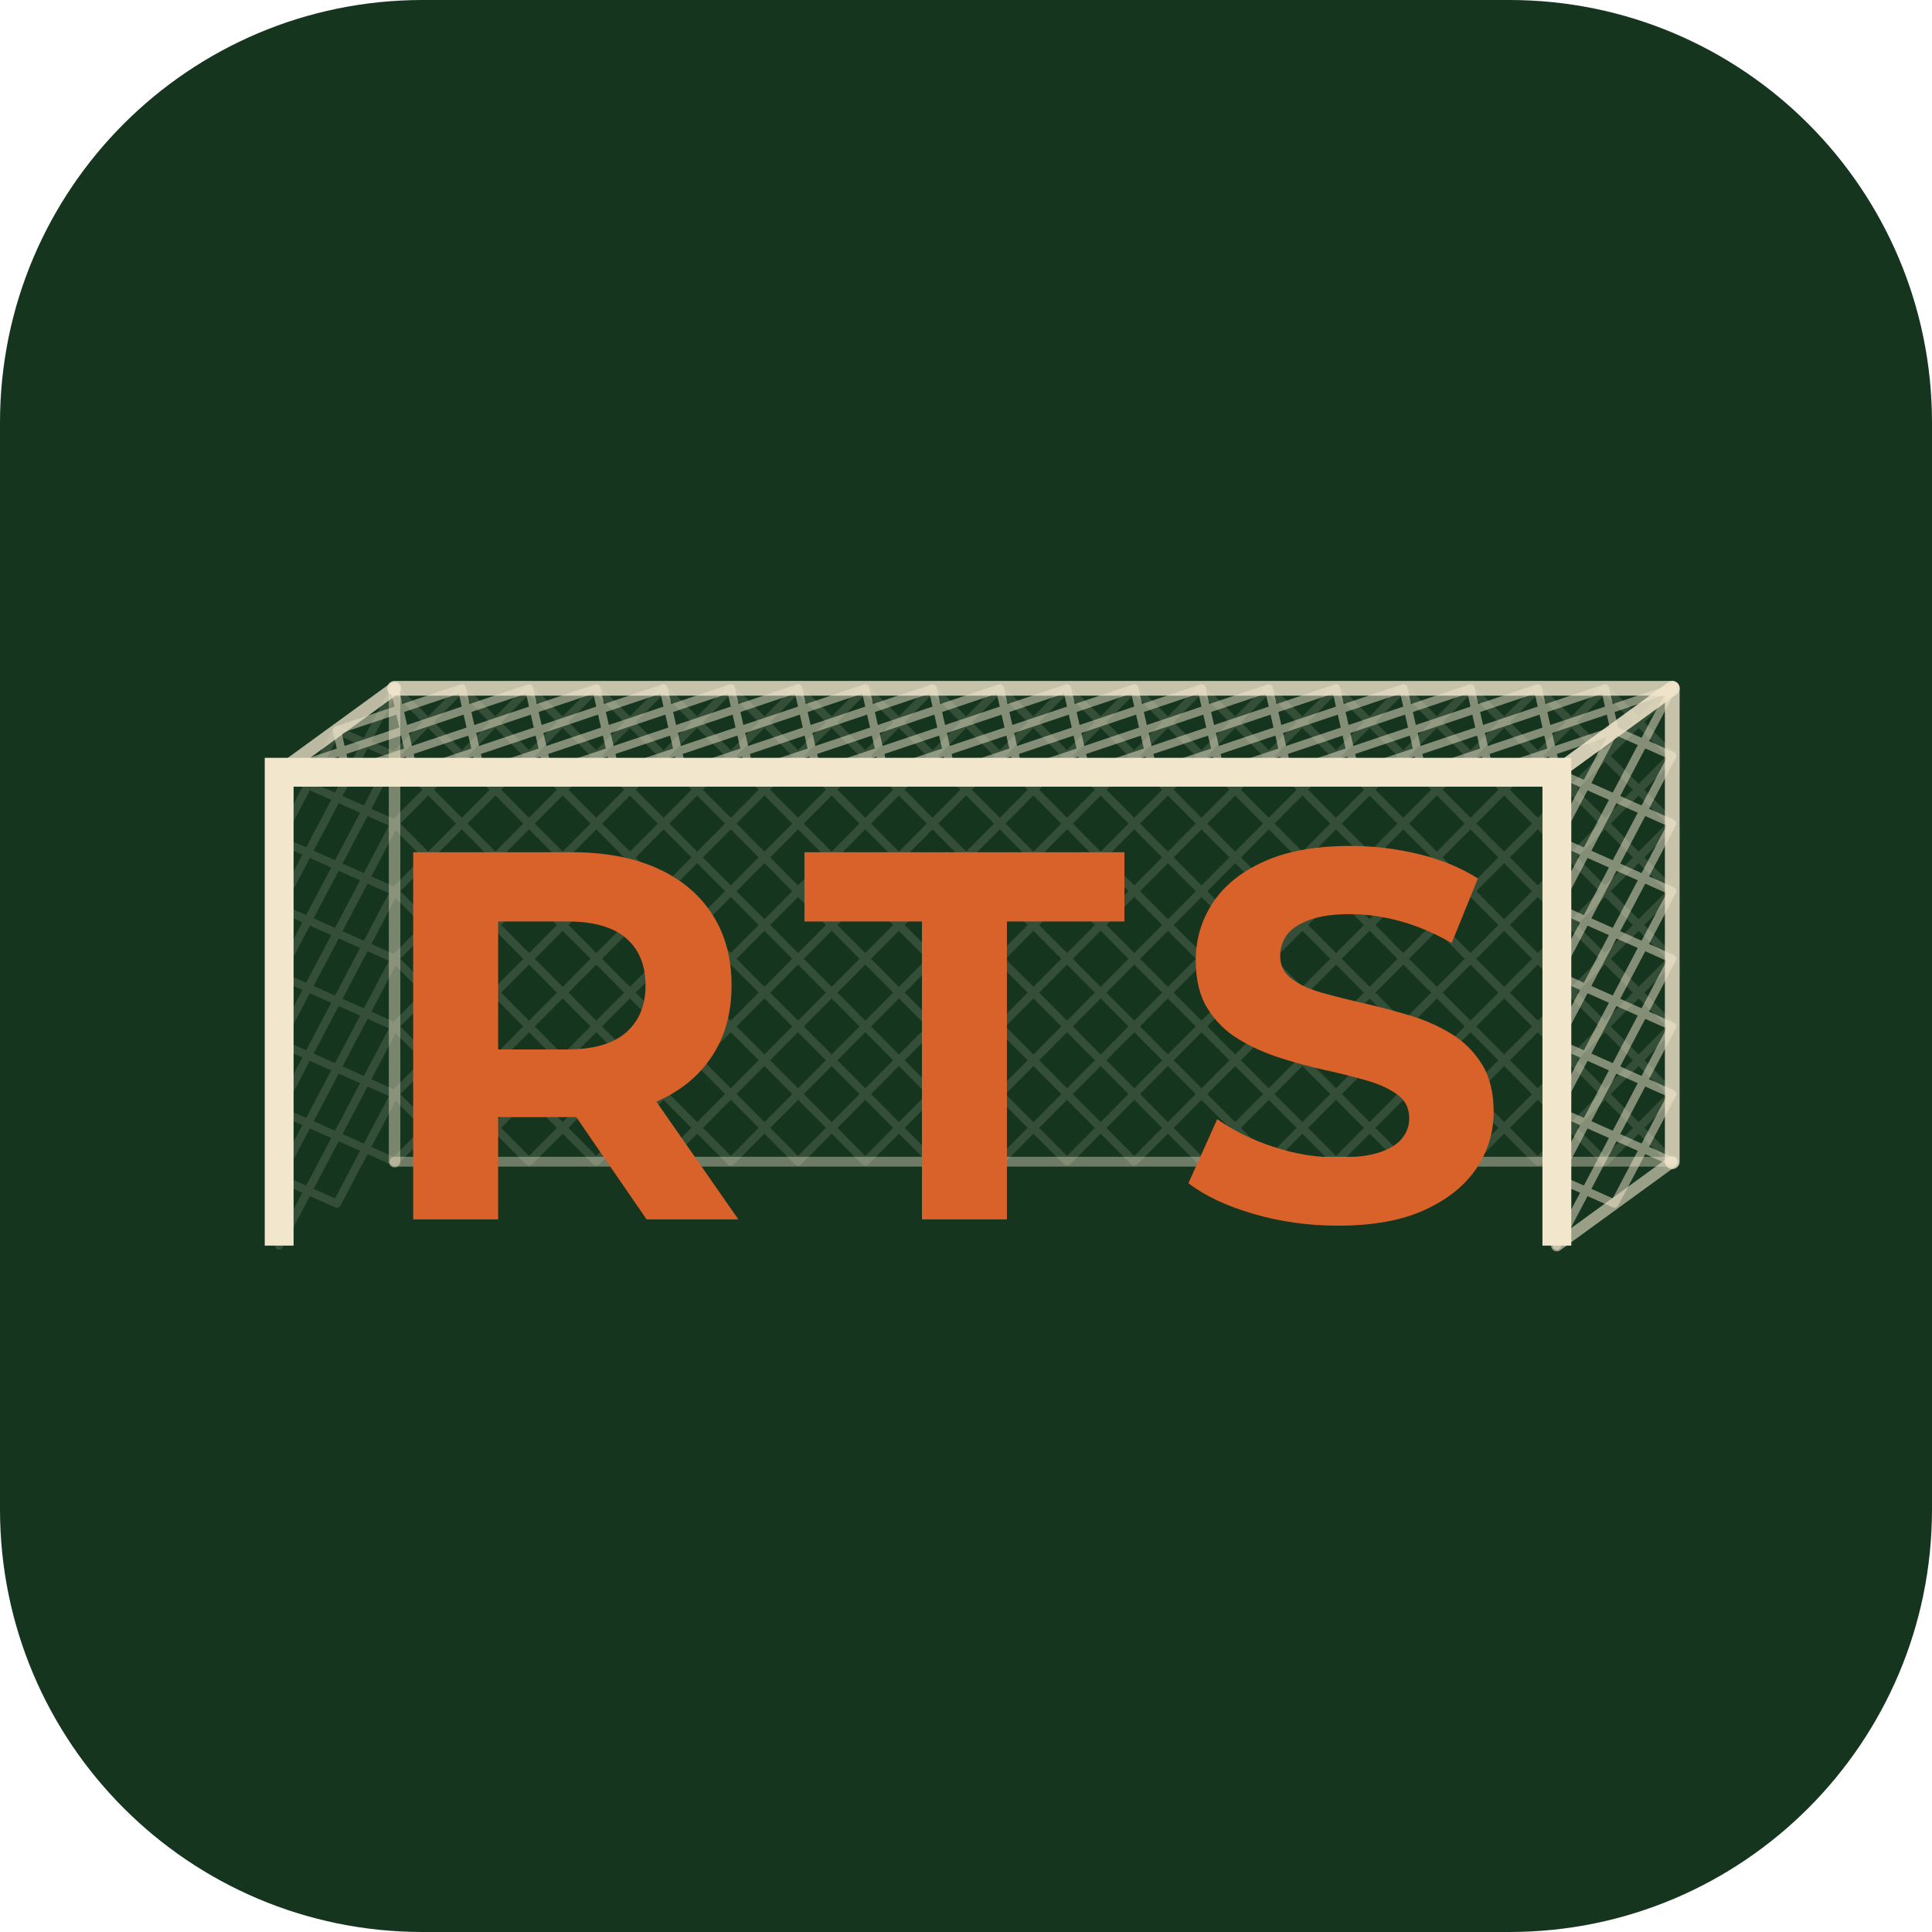
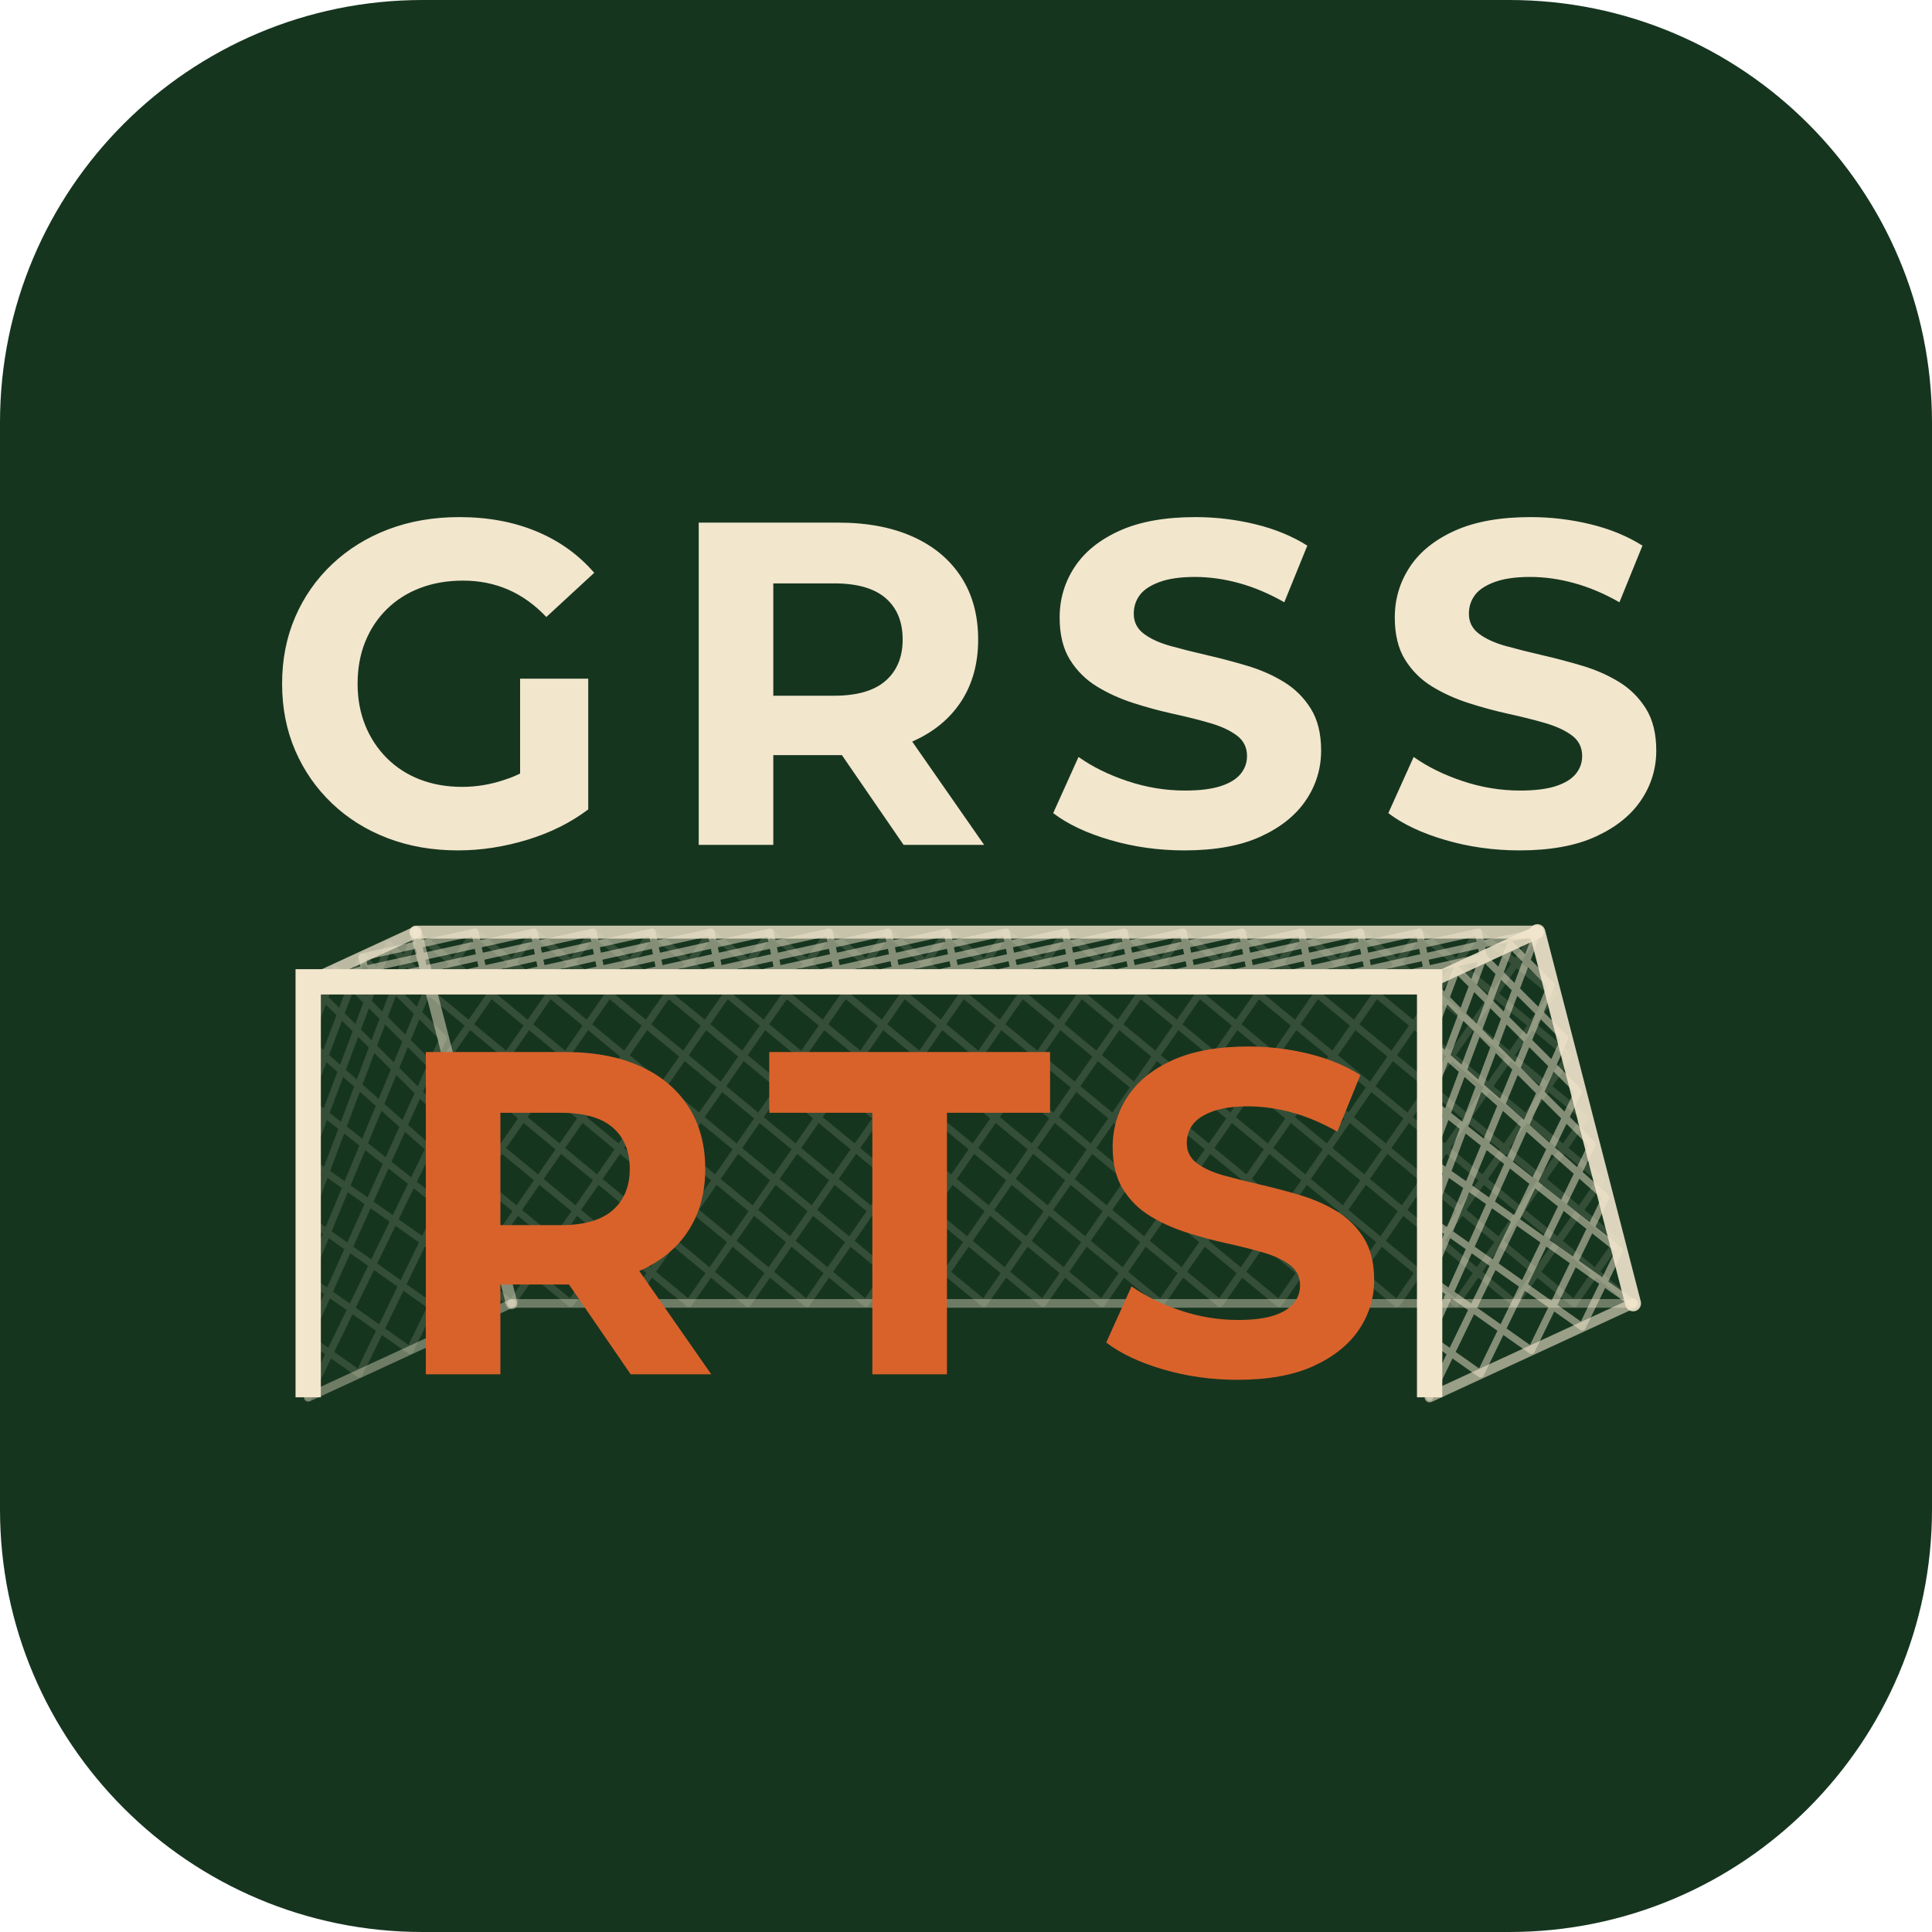
<svg xmlns="http://www.w3.org/2000/svg" viewBox="0 0 512 512" role="img" aria-label="GRSS | RTS">
  <rect width="512" height="512" rx="112" fill="#16351f" />
-   <g transform="translate(70.16 184.15) scale(1.39)">
-     <path d="M24.75 76.11L37.57 89M37.57 -1.25L24.75 11.64M24.75 63.21L50.39 89M50.39 -1.25L24.75 24.54M24.75 50.32L63.21 89M63.21 -1.25L24.75 37.43M24.75 37.43L76.03 89M76.03 -1.25L24.75 50.32M24.75 24.54L88.86 89M88.86 -1.25L24.75 63.21M24.75 11.64L101.68 89M101.68 -1.25L24.75 76.11M24.75 -1.25L114.5 89M114.5 -1.25L24.75 89M37.57 -1.25L127.32 89M127.32 -1.25L37.57 89M50.39 -1.25L140.14 89M140.14 -1.25L50.39 89M63.21 -1.25L152.96 89M152.96 -1.25L63.21 89M76.03 -1.25L165.78 89M165.78 -1.25L76.03 89M88.86 -1.25L178.6 89M178.6 -1.25L88.86 89M101.68 -1.25L191.42 89M191.42 -1.25L101.68 89M114.5 -1.25L204.24 89M204.24 -1.25L114.5 89M127.32 -1.25L217.07 89M217.07 -1.25L127.32 89M140.14 -1.25L229.89 89M229.89 -1.25L140.14 89M152.96 -1.25L242.71 89M242.71 -1.25L152.96 89M165.78 -1.25L255.53 89M255.53 -1.25L165.78 89M178.6 -1.25L268.35 89M268.35 -1.25L178.6 89M191.42 -1.25L268.35 76.11M268.35 11.64L191.42 89M204.24 -1.25L268.35 63.21M268.35 24.54L204.24 89M217.07 -1.25L268.35 50.32M268.35 37.43L217.07 89M229.89 -1.25L268.35 37.43M268.35 50.32L229.89 89M242.71 -1.25L268.35 24.54M268.35 63.21L242.71 89M255.53 -1.25L268.35 11.64M268.35 76.11L255.53 89M13.75 6.75L24.75 11.64M2.75 27.64L13.75 6.75M2.75 14.75L24.75 24.54M2.75 40.54L24.75 -1.25M2.75 27.64L24.75 37.43M2.75 53.43L24.75 11.64M2.75 40.54L24.75 50.32M2.75 66.32L24.75 24.54M2.75 53.43L24.75 63.21M2.75 79.21L24.75 37.43M2.75 66.32L24.75 76.11M2.75 92.11L24.75 50.32M2.75 79.21L24.75 89M2.75 105L24.75 63.21M2.75 92.11L13.75 97M13.75 97L24.75 76.11" fill="none" stroke="#f2e6cd" stroke-width="1.56" stroke-linecap="round" opacity="0.14" />
-     <path d="M13.75 6.75L37.57 -1.25M15.57 14.75L13.75 6.75M2.75 14.75L50.39 -1.25M28.39 14.75L24.75 -1.25M15.57 14.75L63.21 -1.25M41.21 14.75L37.57 -1.25M28.39 14.75L76.03 -1.25M54.03 14.75L50.39 -1.25M41.21 14.75L88.86 -1.25M66.86 14.75L63.21 -1.25M54.03 14.75L101.68 -1.25M79.68 14.75L76.03 -1.25M66.86 14.75L114.5 -1.25M92.5 14.75L88.86 -1.25M79.68 14.75L127.32 -1.25M105.32 14.75L101.68 -1.25M92.5 14.75L140.14 -1.25M118.14 14.75L114.5 -1.25M105.32 14.75L152.96 -1.25M130.96 14.75L127.32 -1.25M118.14 14.75L165.78 -1.25M143.78 14.75L140.14 -1.25M130.96 14.75L178.6 -1.25M156.6 14.75L152.96 -1.25M143.78 14.75L191.42 -1.25M169.42 14.75L165.78 -1.25M156.6 14.75L204.24 -1.25M182.24 14.75L178.6 -1.25M169.42 14.75L217.07 -1.25M195.07 14.75L191.42 -1.25M182.24 14.75L229.89 -1.25M207.89 14.75L204.24 -1.25M195.07 14.75L242.71 -1.25M220.71 14.75L217.07 -1.25M207.89 14.75L255.53 -1.25M233.53 14.75L229.89 -1.25M220.71 14.75L268.35 -1.25M246.35 14.75L242.71 -1.25M233.53 14.75L257.35 6.75M257.35 6.75L255.53 -1.25M257.35 6.75L268.35 11.64M246.35 27.64L257.35 6.75M246.35 14.75L268.35 24.54M246.35 40.54L268.35 -1.25M246.35 27.64L268.35 37.43M246.35 53.43L268.35 11.64M246.35 40.54L268.35 50.32M246.35 66.32L268.35 24.54M246.35 53.43L268.35 63.21M246.35 79.21L268.35 37.43M246.35 66.32L268.35 76.11M246.35 92.11L268.35 50.32M246.35 79.21L268.35 89M246.35 105L268.35 63.21M246.35 92.11L257.35 97M257.35 97L268.35 76.11" fill="none" stroke="#f2e6cd" stroke-width="1.56" stroke-linecap="round" opacity="0.5" />
-     <path d="M24.75 -1.25L268.35 -1.25M268.35 -1.25L268.35 89" fill="none" stroke="#f2e6cd" stroke-width="2.81" stroke-linecap="round" opacity="0.8" />
-     <path d="M24.75 -1.25L24.75 89" fill="none" stroke="#f2e6cd" stroke-width="2.19" stroke-linecap="round" opacity="0.45" />
-     <path d="M2.75 14.75L24.75 -1.25" fill="none" stroke="#f2e6cd" stroke-width="2.5" stroke-linecap="round" opacity="0.75" />
-     <path d="M246.35 14.75L268.35 -1.25" fill="none" stroke="#f2e6cd" stroke-width="2.81" stroke-linecap="round" opacity="0.85" />
-     <path d="M246.35 105L268.35 89" fill="none" stroke="#f2e6cd" stroke-width="2.19" stroke-linecap="round" opacity="0.6" />
-     <path d="M24.75 89L268.35 89" fill="none" stroke="#f2e6cd" stroke-width="1.88" stroke-linecap="round" opacity="0.4" />
+   <g transform="translate(70 101.9) scale(1.22)">
+     <path d="M42.10 101.20L42.10 101.20Q33.80 101.20 26.85 98.55Q19.90 95.90 14.75 91Q9.60 86.10 6.75 79.50Q3.90 72.90 3.90 65Q3.90 57.10 6.75 50.50Q9.60 43.90 14.80 39Q20 34.10 27 31.45Q34 28.80 42.40 28.80L42.40 28.80Q51.70 28.80 59.15 31.90Q66.60 35 71.70 40.90L71.70 40.90L61.30 50.50Q57.50 46.50 53 44.55Q48.50 42.60 43.20 42.60L43.20 42.60Q38.10 42.60 33.90 44.20Q29.70 45.80 26.65 48.80Q23.60 51.80 21.95 55.90Q20.30 60 20.30 65L20.30 65Q20.30 69.90 21.95 74Q23.60 78.10 26.65 81.15Q29.70 84.20 33.85 85.80Q38 87.40 43 87.40L43 87.40Q47.80 87.40 52.40 85.80L52.40 85.80Q54 85.30 55.60 84.50L55.60 84.50L55.60 63.90L70.40 63.90L70.40 92.30Q64.70 96.60 57.15 98.90Q49.60 101.20 42.10 101.20ZM110.60 100L94.40 100L94.40 30L124.70 30Q134.10 30 140.90 33.05Q147.70 36.10 151.40 41.80Q155.10 47.50 155.10 55.40L155.10 55.40Q155.10 63.20 151.40 68.85Q147.70 74.50 140.90 77.50L140.90 77.50Q140.80 77.50 140.80 77.60L140.80 77.60L156.40 100L138.90 100L125.50 80.50Q125.10 80.50 124.70 80.50L124.70 80.50L110.60 80.50L110.60 100ZM110.60 43.20L110.60 67.60L123.80 67.60Q131.30 67.60 135 64.35Q138.70 61.10 138.70 55.40L138.70 55.40Q138.70 49.60 135 46.40Q131.30 43.20 123.80 43.20L123.80 43.20L110.60 43.20ZM199.90 101.20L199.90 101.20Q191.50 101.20 183.80 98.95Q176.10 96.70 171.40 93.10L171.40 93.10L176.90 80.90Q181.40 84.10 187.55 86.15Q193.70 88.20 200.00 88.20L200.00 88.20Q204.80 88.20 207.75 87.25Q210.70 86.30 212.10 84.60Q213.50 82.90 213.50 80.70L213.50 80.70Q213.50 77.90 211.30 76.25Q209.10 74.60 205.50 73.55Q201.90 72.50 197.55 71.55Q193.20 70.60 188.85 69.20Q184.50 67.80 180.90 65.60Q177.30 63.40 175.05 59.80Q172.80 56.20 172.80 50.60L172.80 50.60Q172.80 44.60 176.05 39.65Q179.30 34.70 185.85 31.75Q192.40 28.80 202.30 28.80L202.30 28.80Q208.90 28.80 215.30 30.35Q221.70 31.90 226.60 35L226.60 35L221.60 47.30Q216.70 44.50 211.80 43.15Q206.90 41.80 202.20 41.80L202.20 41.80Q197.50 41.80 194.50 42.90Q191.50 44 190.20 45.75Q188.90 47.50 188.90 49.80L188.90 49.80Q188.90 52.50 191.10 54.15Q193.30 55.80 196.90 56.80Q200.50 57.80 204.85 58.80Q209.20 59.80 213.55 61.10Q217.90 62.40 221.50 64.60Q225.10 66.80 227.35 70.40Q229.60 74 229.60 79.50L229.60 79.50Q229.60 85.40 226.30 90.30Q223.00 95.20 216.45 98.20Q209.90 101.20 199.90 101.20ZM272.70 101.20L272.70 101.20Q264.30 101.20 256.60 98.95Q248.90 96.70 244.20 93.10L244.20 93.10L249.70 80.90Q254.20 84.10 260.35 86.15Q266.50 88.20 272.80 88.20L272.80 88.20Q277.60 88.20 280.55 87.25Q283.50 86.30 284.90 84.60Q286.30 82.90 286.30 80.70L286.30 80.70Q286.30 77.90 284.10 76.25Q281.90 74.60 278.30 73.55Q274.70 72.50 270.35 71.55Q266.00 70.60 261.65 69.20Q257.30 67.80 253.70 65.60Q250.10 63.40 247.85 59.80Q245.60 56.20 245.60 50.60L245.60 50.60Q245.60 44.60 248.85 39.65Q252.10 34.70 258.65 31.75Q265.20 28.80 275.10 28.80L275.10 28.80Q281.70 28.80 288.10 30.35Q294.50 31.90 299.40 35L299.40 35L294.40 47.30Q289.50 44.50 284.60 43.15Q279.70 41.80 275.00 41.80L275.00 41.80Q270.30 41.80 267.30 42.90Q264.30 44 263.00 45.75Q261.70 47.50 261.70 49.80L261.70 49.80Q261.70 52.50 263.90 54.15Q266.10 55.80 269.70 56.80Q273.30 57.80 277.65 58.80Q282.00 59.80 286.35 61.10Q290.70 62.40 294.30 64.60Q297.90 66.80 300.15 70.40Q302.40 74 302.40 79.50L302.40 79.50Q302.40 85.40 299.10 90.30Q295.80 95.20 289.25 98.20Q282.70 101.20 272.70 101.20Z" fill="#f2e6cd" />
+   </g>
+   <g transform="translate(78.32 242.2) scale(1.22)">
+     <path d="M43.48 71.16L59.77 84.6M38.97 3.95L29.62 17.39M40.02 57.72L72.59 84.6M51.79 3.95L33.08 30.83M36.55 44.27L85.41 84.6M64.61 3.95L36.55 44.27M33.08 30.83L98.23 84.6M77.43 3.95L40.02 57.72M29.62 17.39L111.06 84.6M90.26 3.95L43.48 71.16M26.15 3.95L123.88 84.6M103.08 3.95L46.95 84.6M38.97 3.95L136.7 84.6M115.9 3.95L59.77 84.6M51.79 3.95L149.52 84.6M128.72 3.95L72.59 84.6M64.61 3.95L162.34 84.6M141.54 3.95L85.41 84.6M77.43 3.95L175.16 84.6M154.36 3.95L98.23 84.6M90.26 3.95L187.98 84.6M167.18 3.95L111.06 84.6M103.08 3.95L200.8 84.6M180 3.95L123.88 84.6M115.9 3.95L213.62 84.6M192.82 3.95L136.7 84.6M128.72 3.95L226.44 84.6M205.64 3.95L149.52 84.6M141.54 3.95L239.27 84.6M218.47 3.95L162.34 84.6M154.36 3.95L252.09 84.6M231.29 3.95L175.16 84.6M167.18 3.95L264.91 84.6M244.11 3.95L187.98 84.6M180 3.95L277.73 84.6M256.93 3.95L200.8 84.6M192.82 3.95L290.55 84.6M269.75 3.95L213.62 84.6M205.64 3.95L287.08 71.16M273.22 17.39L226.44 84.6M218.47 3.95L283.62 57.72M276.68 30.83L239.27 84.6M231.29 3.95L280.15 44.27M280.15 44.27L252.09 84.6M244.11 3.95L276.68 30.83M283.62 57.72L264.91 84.6M256.93 3.95L273.22 17.39M287.08 71.16L277.73 84.6M2.75 92.11L13.8 99.9M8.6 12.05L2.75 27.64M2.75 79.21L24.85 94.8M14.45 9.35L2.75 40.54M2.75 66.32L35.9 89.7M20.3 6.65L2.75 53.43M2.75 53.43L46.95 84.6M26.15 3.95L2.75 66.32M2.75 40.54L43.98 73.08M29.12 15.47L2.75 79.21M2.75 27.64L41.01 61.56M32.09 26.99L2.75 92.11M2.75 14.75L38.04 50.04M35.06 38.51L2.75 105M8.6 12.05L35.06 38.51M38.04 50.04L13.8 99.9M14.45 9.35L32.09 26.99M41.01 61.56L24.85 94.8M20.3 6.65L29.12 15.47M43.98 73.08L35.9 89.7" fill="none" stroke="#f2e6cd" stroke-width="1.56" stroke-linecap="round" opacity="0.14" />
+     <path d="M14.45 9.35L38.97 3.95M15.57 14.75L14.45 9.35M2.75 14.75L51.79 3.95M28.39 14.75L26.15 3.95M15.57 14.75L64.61 3.95M41.21 14.75L38.97 3.95M28.39 14.75L77.43 3.95M54.03 14.75L51.79 3.95M41.21 14.75L90.26 3.95M66.86 14.75L64.61 3.95M54.03 14.75L103.08 3.95M79.68 14.75L77.43 3.95M66.86 14.75L115.9 3.95M92.5 14.75L90.26 3.95M79.68 14.75L128.72 3.95M105.32 14.75L103.08 3.95M92.5 14.75L141.54 3.95M118.14 14.75L115.9 3.95M105.32 14.75L154.36 3.95M130.96 14.75L128.72 3.95M118.14 14.75L167.18 3.95M143.78 14.75L141.54 3.95M130.96 14.75L180 3.95M156.6 14.75L154.36 3.95M143.78 14.75L192.82 3.95M169.42 14.75L167.18 3.95M156.6 14.75L205.64 3.95M182.24 14.75L180 3.95M169.42 14.75L218.47 3.95M195.07 14.75L192.82 3.95M182.24 14.75L231.29 3.95M207.89 14.75L205.64 3.95M195.07 14.75L244.11 3.95M220.71 14.75L218.47 3.95M207.89 14.75L256.93 3.95M233.53 14.75L231.29 3.95M220.71 14.75L269.75 3.95M246.35 14.75L244.11 3.95M233.53 14.75L258.05 9.35M258.05 9.35L256.93 3.95M246.35 92.11L257.4 99.9M252.2 12.05L246.35 27.64M246.35 79.21L268.45 94.8M258.05 9.35L246.35 40.54M246.35 66.32L279.5 89.7M263.9 6.65L246.35 53.43M246.35 53.43L290.55 84.6M269.75 3.95L246.35 66.32M246.35 40.54L287.58 73.08M272.72 15.47L246.35 79.21M246.35 27.64L284.61 61.56M275.69 26.99L246.35 92.11M246.35 14.75L281.64 50.04M278.66 38.51L246.35 105M252.2 12.05L278.66 38.51M281.64 50.04L257.4 99.9M258.05 9.35L275.69 26.99M284.61 61.56L268.45 94.8M263.9 6.65L272.72 15.47M287.58 73.08L279.5 89.7" fill="none" stroke="#f2e6cd" stroke-width="1.56" stroke-linecap="round" opacity="0.5" />
+     <path d="M26.15 3.95L269.75 3.95" fill="none" stroke="#f2e6cd" stroke-width="2.81" stroke-linecap="round" opacity="0.8" />
+     <path d="M2.75 14.75L26.15 3.95" fill="none" stroke="#f2e6cd" stroke-width="2.5" stroke-linecap="round" opacity="0.75" />
+     <path d="M246.35 14.75L269.75 3.95" fill="none" stroke="#f2e6cd" stroke-width="2.81" stroke-linecap="round" opacity="0.85" />
+     <path d="M269.75 3.95L290.55 84.6" fill="none" stroke="#f2e6cd" stroke-width="3.44" stroke-linecap="round" opacity="0.9" />
+     <path d="M26.15 3.95L46.95 84.6" fill="none" stroke="#f2e6cd" stroke-width="2.5" stroke-linecap="round" opacity="0.5" />
+     <path d="M246.35 105L290.55 84.6" fill="none" stroke="#f2e6cd" stroke-width="2.19" stroke-linecap="round" opacity="0.6" />
+     <path d="M2.75 105L46.95 84.6" fill="none" stroke="#f2e6cd" stroke-width="1.88" stroke-linecap="round" opacity="0.4" />
+     <path d="M46.95 84.6L290.55 84.6" fill="none" stroke="#f2e6cd" stroke-width="1.88" stroke-linecap="round" opacity="0.4" />
    <path d="M2.75 105V14.75H246.35V105" fill="none" stroke="#f2e6cd" stroke-width="5.5" stroke-linecap="butt" stroke-linejoin="miter" />
    <path d="M44.50 100L28.30 100L28.30 30L58.60 30Q68 30 74.80 33.05Q81.60 36.10 85.30 41.80Q89 47.50 89 55.40L89 55.40Q89 63.20 85.30 68.85Q81.60 74.50 74.80 77.50L74.80 77.50Q74.70 77.50 74.70 77.60L74.70 77.60L90.30 100L72.80 100L59.40 80.50Q59 80.50 58.60 80.50L58.60 80.50L44.50 80.50L44.50 100ZM44.50 43.20L44.50 67.60L57.70 67.60Q65.20 67.60 68.90 64.35Q72.60 61.10 72.60 55.40L72.60 55.40Q72.60 49.60 68.90 46.40Q65.20 43.20 57.70 43.20L57.70 43.20L44.50 43.20ZM141.50 100L125.30 100L125.30 43.20L102.90 43.20L102.90 30L163.90 30L163.90 43.20L141.50 43.20L141.50 100ZM204.60 101.20L204.60 101.20Q196.20 101.20 188.50 98.95Q180.80 96.70 176.10 93.10L176.10 93.10L181.60 80.90Q186.10 84.10 192.25 86.15Q198.40 88.20 204.70 88.20L204.70 88.20Q209.50 88.20 212.45 87.25Q215.40 86.30 216.80 84.60Q218.20 82.90 218.20 80.70L218.20 80.70Q218.20 77.90 216 76.25Q213.80 74.60 210.20 73.55Q206.60 72.50 202.25 71.55Q197.90 70.60 193.55 69.20Q189.20 67.80 185.60 65.60Q182 63.40 179.75 59.80Q177.50 56.20 177.50 50.60L177.50 50.60Q177.50 44.60 180.75 39.65Q184 34.70 190.55 31.75Q197.10 28.80 207 28.80L207 28.80Q213.60 28.80 220 30.35Q226.40 31.90 231.30 35L231.30 35L226.30 47.30Q221.40 44.50 216.50 43.15Q211.60 41.80 206.90 41.80L206.90 41.80Q202.20 41.80 199.20 42.90Q196.20 44 194.90 45.75Q193.60 47.50 193.60 49.80L193.60 49.80Q193.60 52.50 195.80 54.15Q198 55.80 201.60 56.80Q205.20 57.80 209.55 58.80Q213.90 59.80 218.25 61.10Q222.60 62.40 226.20 64.60Q229.80 66.80 232.05 70.40Q234.30 74 234.30 79.50L234.30 79.50Q234.30 85.40 231 90.30Q227.70 95.20 221.15 98.20Q214.60 101.20 204.60 101.20Z" fill="#d9622b" />
  </g>
</svg>
